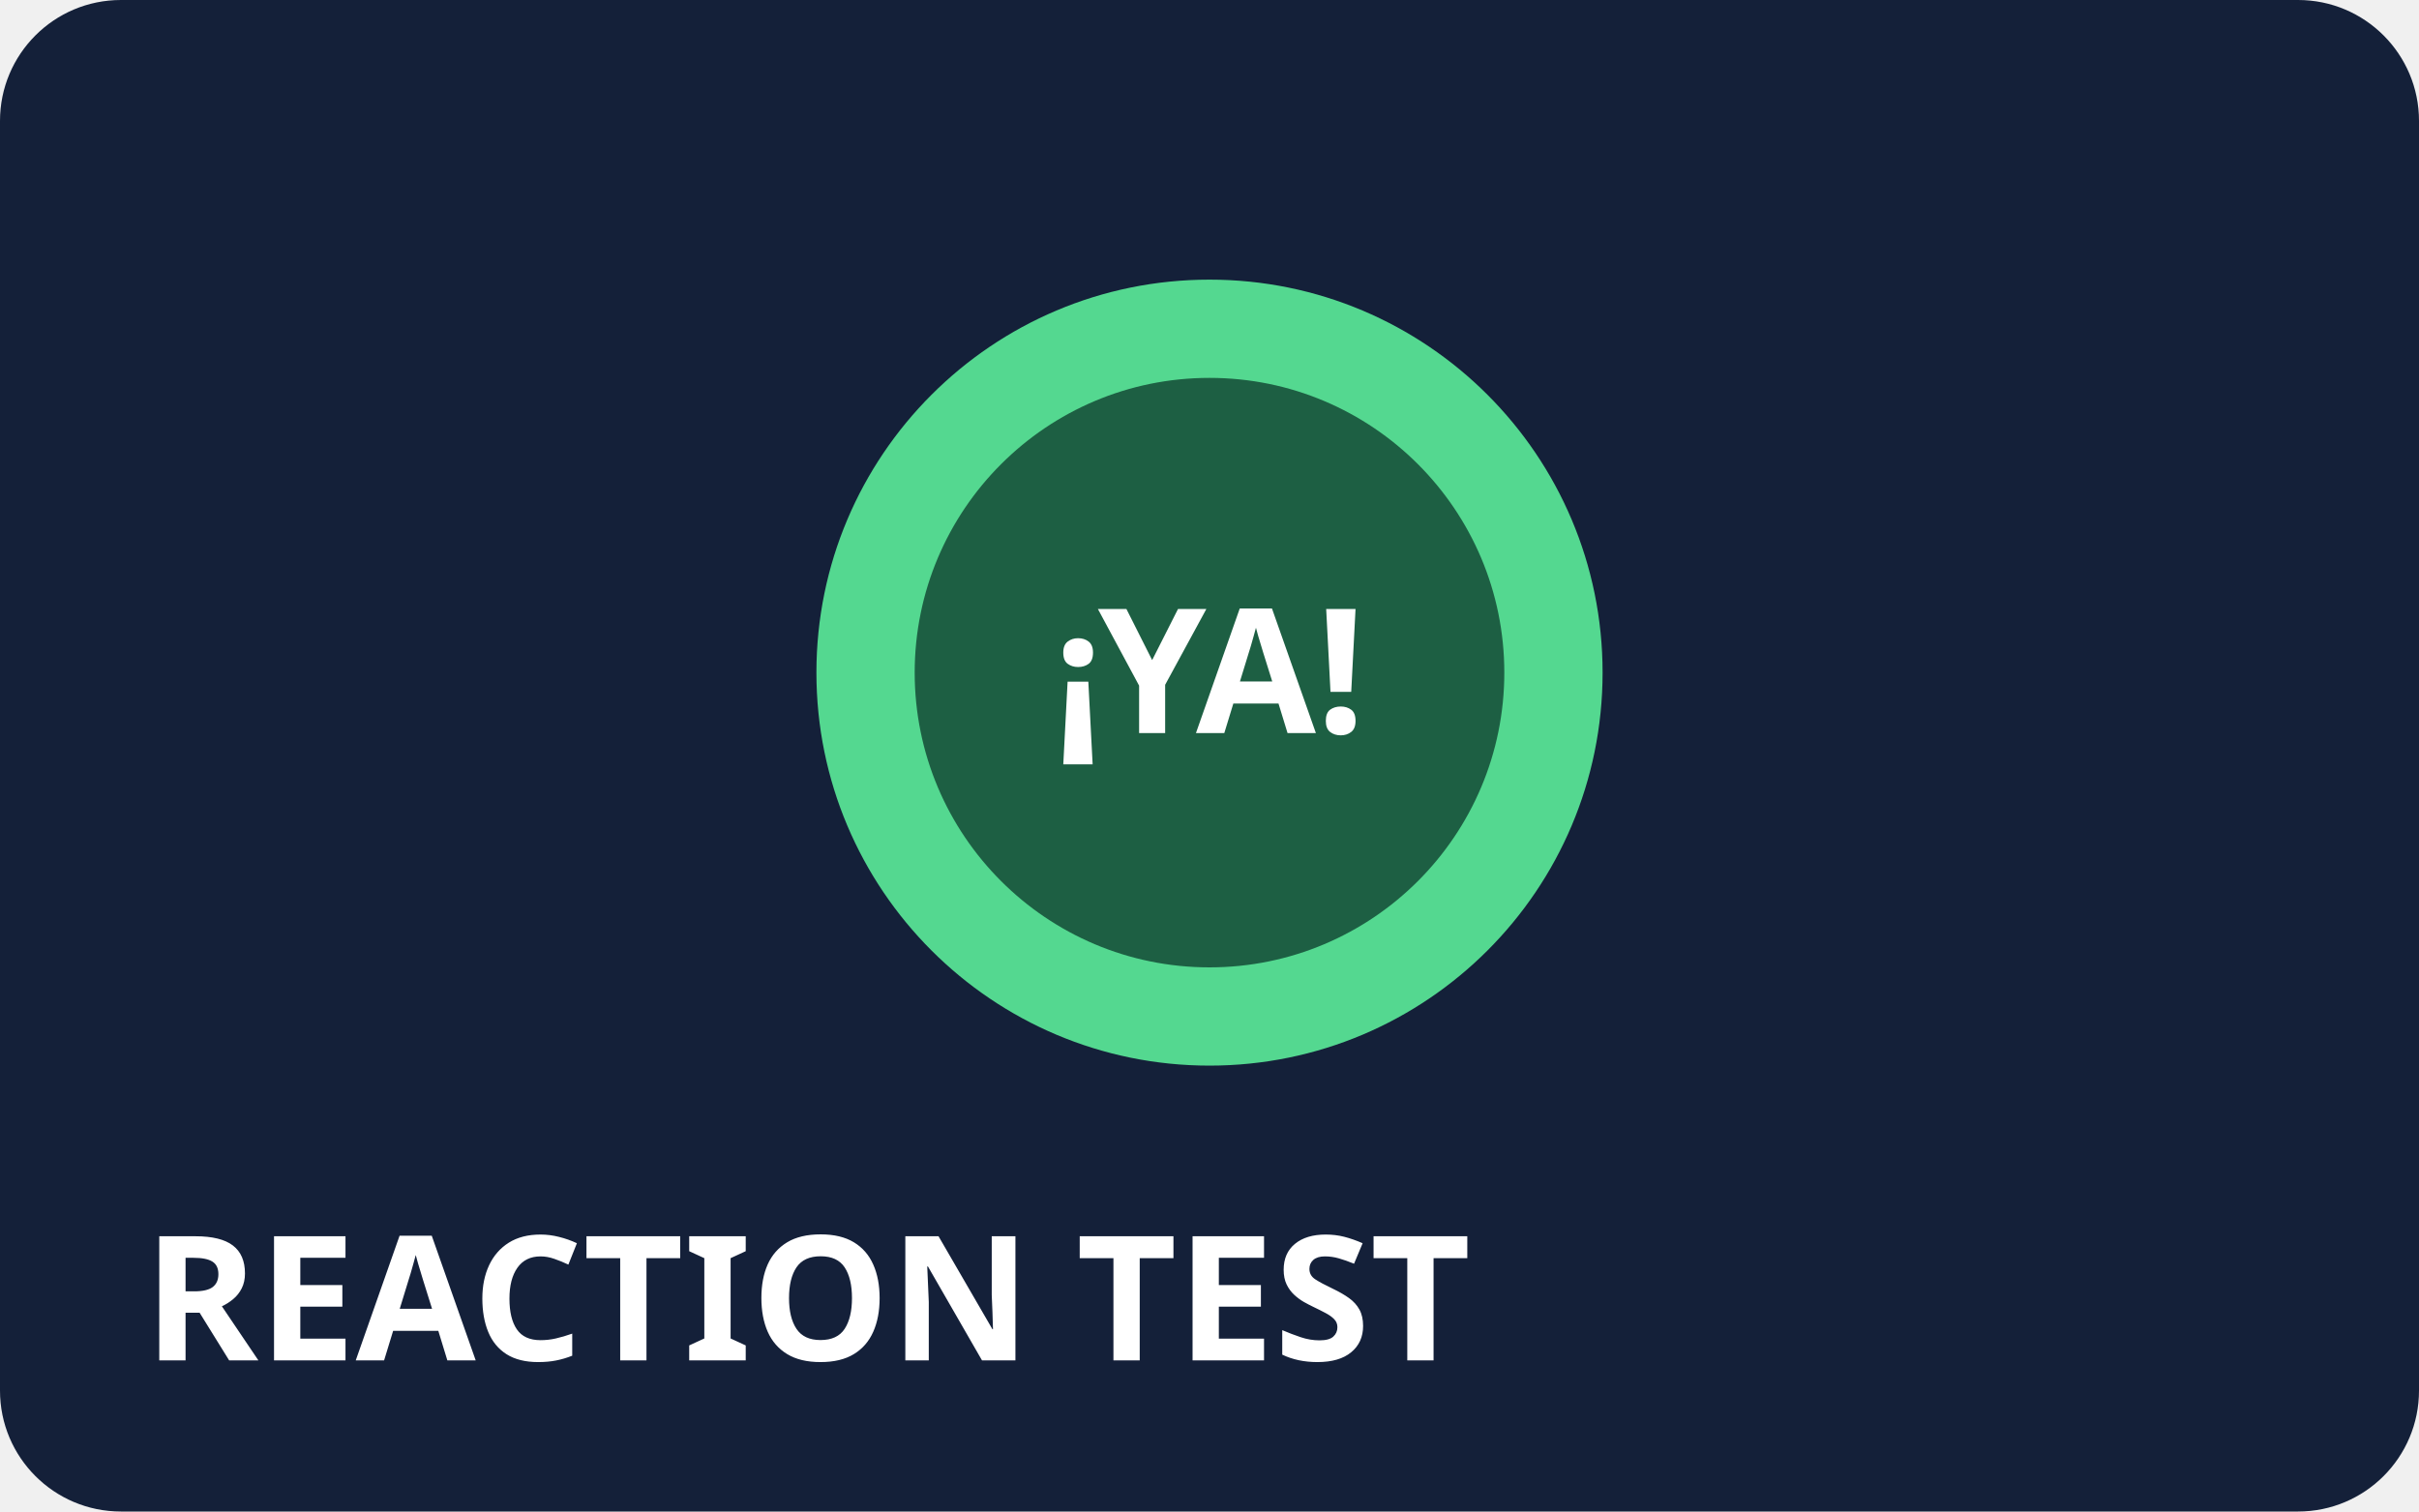
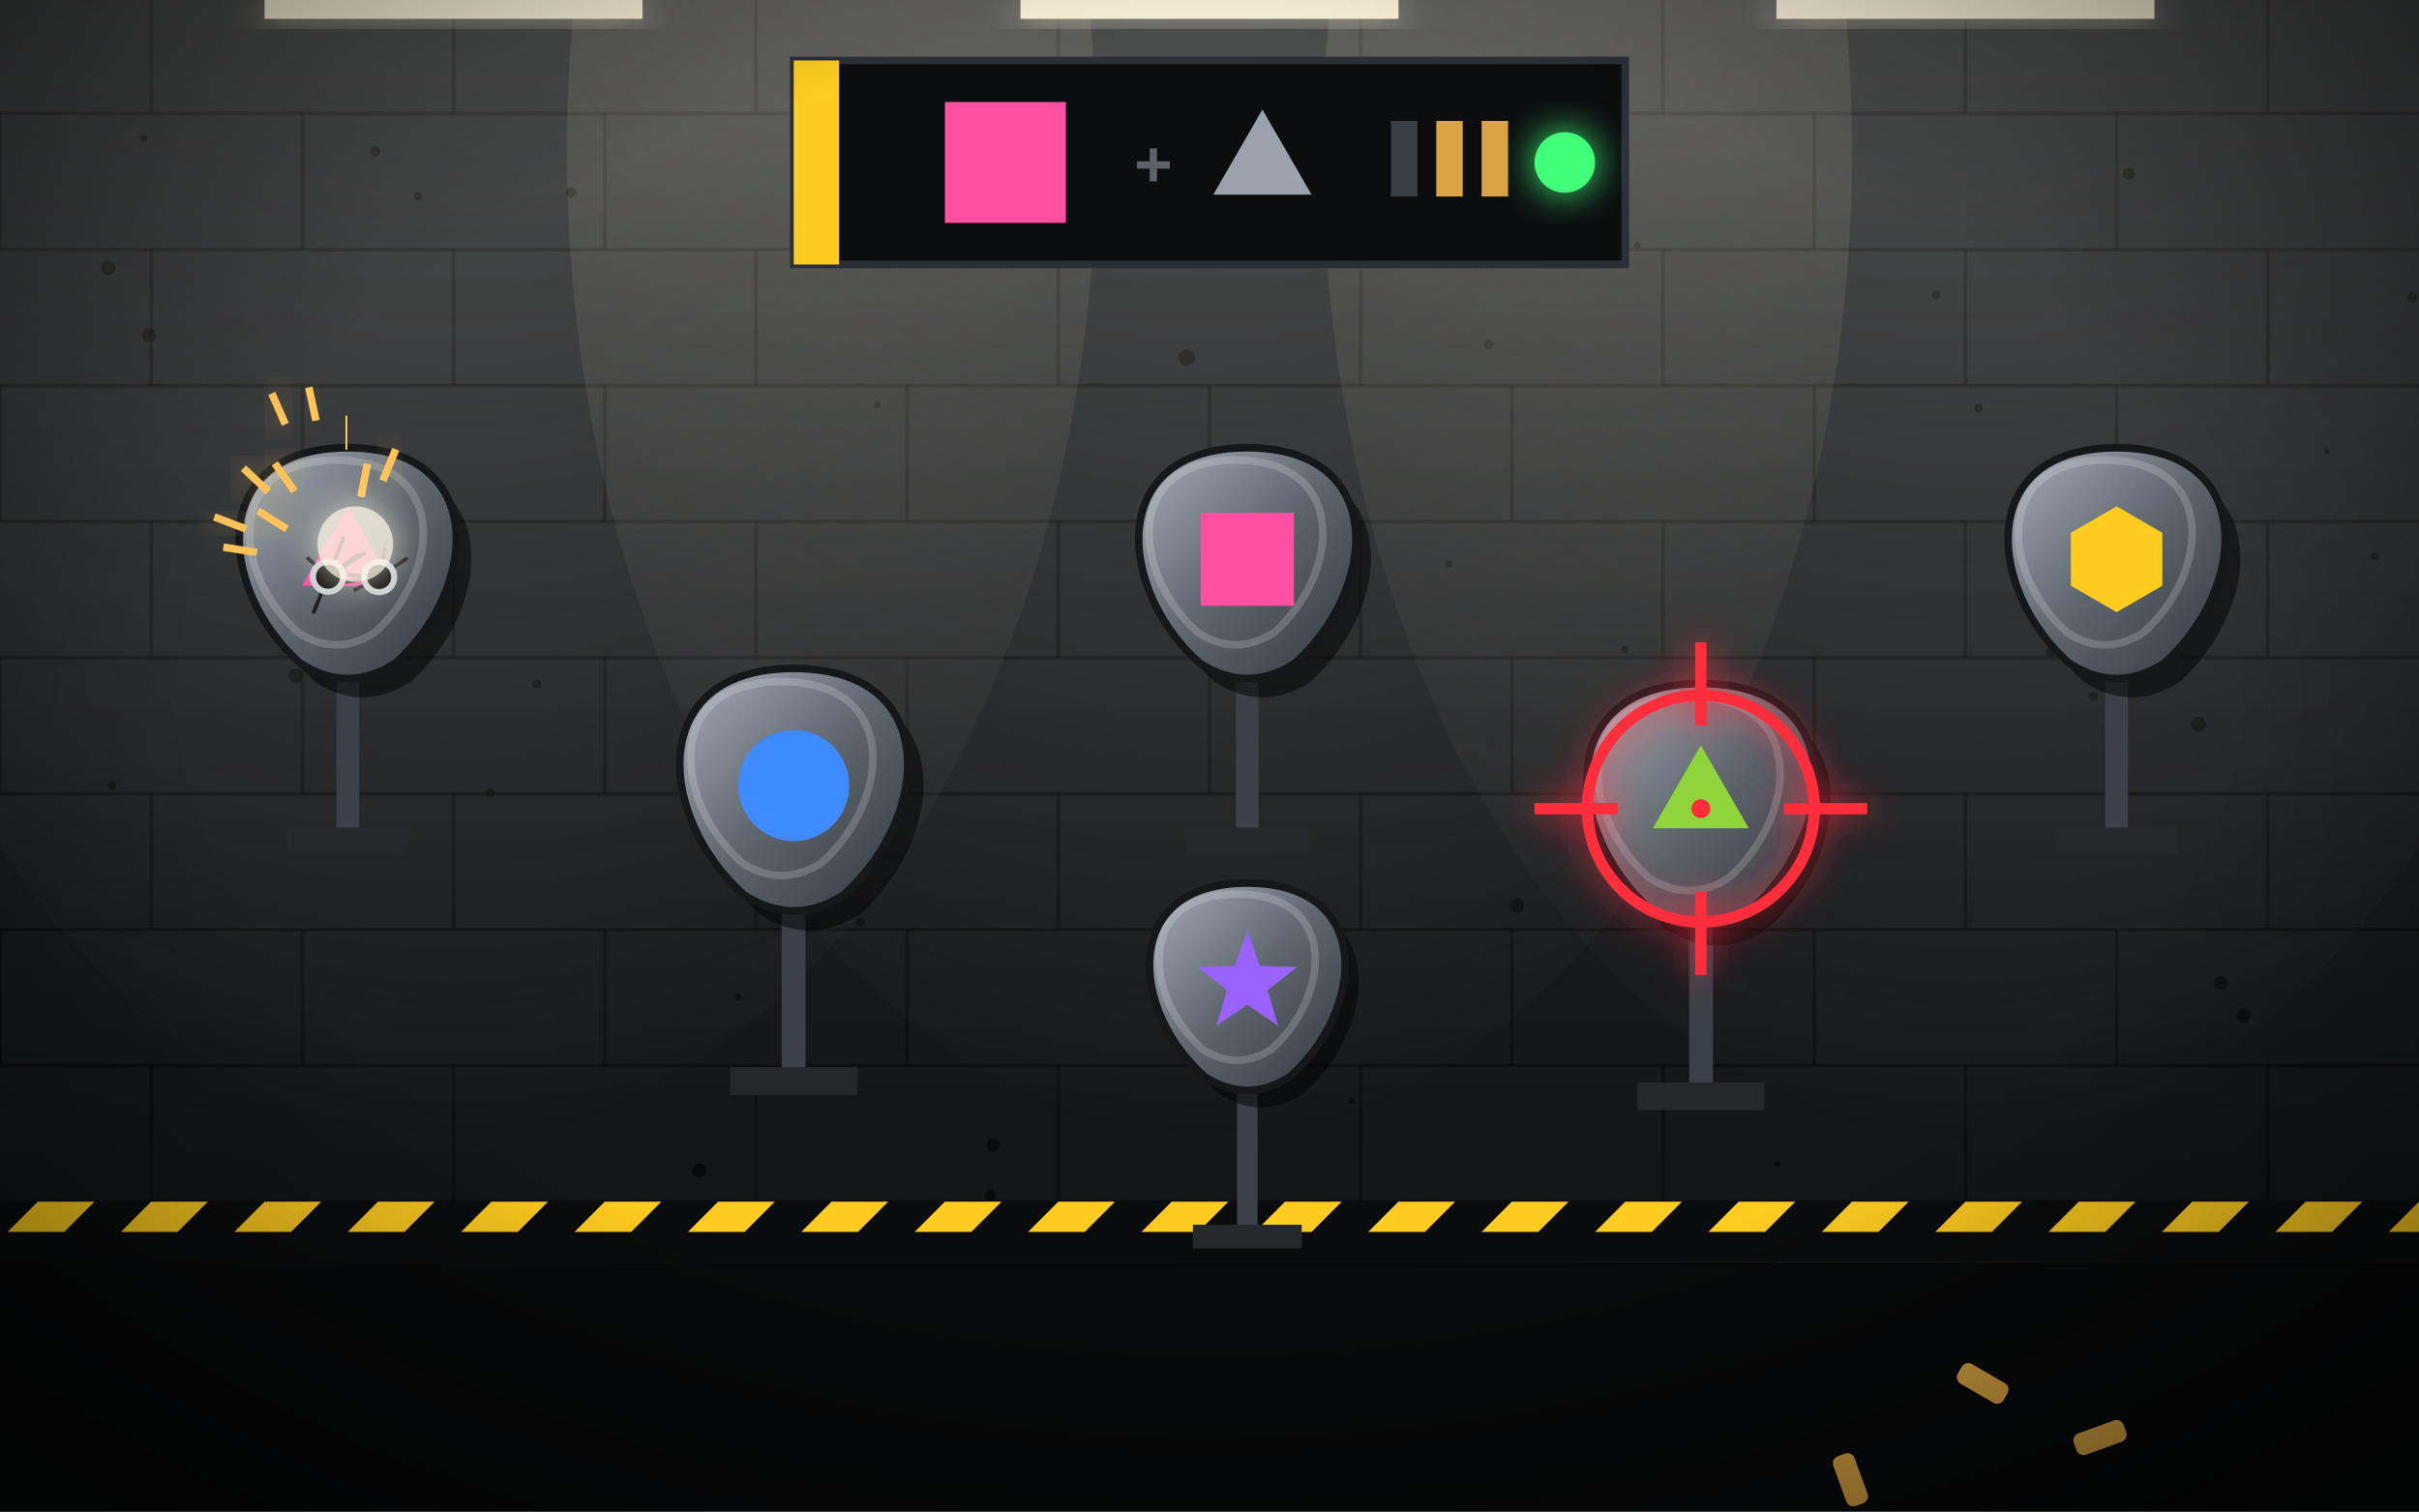
<svg xmlns="http://www.w3.org/2000/svg" viewBox="0 0 640 400">
-   <rect width="640" height="400" rx="32" fill="#142039" />
-   <circle cx="320" cy="178" r="104" fill="#54d890" />
-   <circle cx="320" cy="178" r="78" fill="#1d5f43" />
-   <text x="320" y="194" text-anchor="middle" fill="#fff" font-size="46" font-family="system-ui" font-weight="900">¡YA!</text>
-   <text x="38" y="360" fill="#fff" font-size="46" font-family="system-ui" font-weight="900">REACTION TEST</text>
+   <defs>
+     <radialGradient id="bg" cx="50%" cy="38%" r="78%">
+       <stop offset="0" stop-color="#1d2c5e" />
+       <stop offset=".55" stop-color="#0c1533" />
+       <stop offset="1" stop-color="#04070f" />
+     </radialGradient>
+     <radialGradient id="neb1" cx="50%" cy="50%" r="50%">
+       <stop offset="0" stop-color="#ff2d3c" stop-opacity=".55" />
+       <stop offset="1" stop-color="#ff2d3c" stop-opacity="0" />
+     </radialGradient>
+     <radialGradient id="neb2" cx="50%" cy="50%" r="50%">
+       <stop offset="0" stop-color="#ffcc1f" stop-opacity=".45" />
+       <stop offset="1" stop-color="#ffcc1f" stop-opacity="0" />
+     </radialGradient>
+     <radialGradient id="floorglow" cx="50%" cy="50%" r="50%">
+       <stop offset="0" stop-color="#ff2d3c" stop-opacity=".6" />
+       <stop offset="1" stop-color="#ff2d3c" stop-opacity="0" />
+     </radialGradient>
+     <linearGradient id="flo" x1="0" y1="0" x2="0" y2="1">
+       <stop offset="0" stop-color="#0d1530" />
+       <stop offset="1" stop-color="#03050b" />
+     </linearGradient>
+     <radialGradient id="vig" cx="50%" cy="45%" r="72%">
+       <stop offset=".58" stop-color="#000" stop-opacity="0" />
+       <stop offset="1" stop-color="#000" stop-opacity=".6" />
+     </radialGradient>
+     <linearGradient id="chrome" x1="0" y1="0" x2="0" y2="1">
+       <stop offset="0" stop-color="#f6fbff" />
+       <stop offset=".45" stop-color="#9fb0c4" />
+       <stop offset=".55" stop-color="#5d6c80" />
+       <stop offset="1" stop-color="#cfdbe8" />
+     </linearGradient>
+     <linearGradient id="gold" x1="0" y1="0" x2="0" y2="1">
+       <stop offset="0" stop-color="#fff3b0" />
+       <stop offset=".5" stop-color="#ffb81f" />
+       <stop offset="1" stop-color="#b86a00" />
+     </linearGradient>
+     <filter id="glow" x="-50%" y="-50%" width="200%" height="200%">
+       <feGaussianBlur stdDeviation="5" result="b" />
+       <feMerge>
+         <feMergeNode in="b" />
+         <feMergeNode in="SourceGraphic" />
+       </feMerge>
+     </filter>
+     <filter id="soft" x="-50%" y="-50%" width="200%" height="200%">
+       <feGaussianBlur stdDeviation="10" />
+     </filter>
+     <filter id="blur2" x="-50%" y="-50%" width="200%" height="200%">
+       <feGaussianBlur stdDeviation="2" />
+     </filter>
+     <filter id="bokeh" x="-50%" y="-50%" width="200%" height="200%">
+       <feGaussianBlur stdDeviation="4" />
+     </filter>
+     <filter id="ray" x="-20%" y="-20%" width="140%" height="140%">
+       <feGaussianBlur stdDeviation="14" />
+     </filter>
+     <filter id="shadow" x="-30%" y="-30%" width="160%" height="160%">
+       <feDropShadow dx="0" dy="9" stdDeviation="9" flood-color="#000" flood-opacity=".6" />
+     </filter>
+   </defs>
+   <rect width="640" height="400" fill="url(#bg)" />
+   <ellipse cx="160" cy="120" rx="240" ry="160" fill="url(#neb1)" />
+   <ellipse cx="510" cy="260" rx="240" ry="170" fill="url(#neb2)" />
+   <circle cx="116.0" cy="264.6" r="0.9" fill="#e8f1ff" opacity="0.41" />
+   <circle cx="609.2" cy="251.3" r="0.7" fill="#e8f1ff" opacity="0.56" />
+   <circle cx="293.3" cy="105.8" r="0.9" fill="#e8f1ff" opacity="0.83" />
+   <circle cx="75.5" cy="208.8" r="0.7" fill="#e8f1ff" opacity="0.81" />
+   <circle cx="604.2" cy="93.8" r="0.7" fill="#e8f1ff" opacity="0.38" />
+   <circle cx="233.9" cy="203.1" r="1.1" fill="#e8f1ff" opacity="0.39" />
+   <circle cx="191.3" cy="2.7" r="1.1" fill="#e8f1ff" opacity="0.39" />
+   <circle cx="465.3" cy="215.2" r="1.5" fill="#e8f1ff" opacity="0.62" />
+   <circle cx="174.2" cy="107.8" r="0.9" fill="#e8f1ff" opacity="0.61" />
+   <circle cx="180.0" cy="227.2" r="1.5" fill="#e8f1ff" opacity="0.34" />
+   <circle cx="437.7" cy="252.4" r="0.7" fill="#e8f1ff" opacity="0.37" />
+   <circle cx="414.2" cy="322.7" r="0.7" fill="#e8f1ff" opacity="0.51" />
+   <circle cx="307.4" cy="40.5" r="0.7" fill="#e8f1ff" opacity="0.63" />
+   <circle cx="341.9" cy="135.9" r="1.5" fill="#e8f1ff" opacity="0.56" />
+   <circle cx="314.7" cy="191.0" r="1.1" fill="#e8f1ff" opacity="0.30" />
+   <circle cx="414.9" cy="217.4" r="0.7" fill="#e8f1ff" opacity="0.86" />
+   <circle cx="501.5" cy="157.3" r="1.5" fill="#e8f1ff" opacity="0.78" />
+   <circle cx="436.2" cy="210.7" r="0.7" fill="#e8f1ff" opacity="0.75" />
+   <circle cx="542.4" cy="34.9" r="1.1" fill="#e8f1ff" opacity="0.78" />
+   <circle cx="116.1" cy="166.5" r="0.9" fill="#e8f1ff" opacity="0.71" />
+   <circle cx="435.2" cy="144.2" r="0.9" fill="#e8f1ff" opacity="0.47" />
+   <circle cx="541.5" cy="120.6" r="0.7" fill="#e8f1ff" opacity="0.53" />
+   <circle cx="447.2" cy="345.4" r="1.5" fill="#e8f1ff" opacity="0.53" />
+   <circle cx="491.8" cy="246.2" r="1.1" fill="#e8f1ff" opacity="0.25" />
+   <circle cx="356.0" cy="331.0" r="1.5" fill="#e8f1ff" opacity="0.32" />
+   <circle cx="491.9" cy="308.1" r="1.1" fill="#e8f1ff" opacity="0.73" />
+   <circle cx="307.0" cy="223.3" r="1.1" fill="#e8f1ff" opacity="0.79" />
+   <circle cx="537.2" cy="316.9" r="0.7" fill="#e8f1ff" opacity="0.36" />
+   <circle cx="502.1" cy="383.1" r="0.9" fill="#e8f1ff" opacity="0.57" />
+   <circle cx="499.2" cy="37.5" r="0.9" fill="#e8f1ff" opacity="0.74" />
+   <circle cx="471.0" cy="389.1" r="1.5" fill="#e8f1ff" opacity="0.35" />
+   <circle cx="135.3" cy="378.4" r="0.7" fill="#e8f1ff" opacity="0.80" />
+   <circle cx="447.1" cy="318.6" r="0.7" fill="#e8f1ff" opacity="0.85" />
+   <circle cx="68.0" cy="149.6" r="0.9" fill="#e8f1ff" opacity="0.46" />
+   <circle cx="385.9" cy="374.7" r="0.7" fill="#e8f1ff" opacity="0.51" />
+   <circle cx="261.1" cy="205.1" r="1.5" fill="#e8f1ff" opacity="0.90" />
+   <circle cx="7.1" cy="370.2" r="0.5" fill="#e8f1ff" opacity="0.62" />
+   <circle cx="257.4" cy="35.9" r="0.9" fill="#e8f1ff" opacity="0.36" />
+   <circle cx="87.3" cy="270.4" r="1.1" fill="#e8f1ff" opacity="0.31" />
+   <circle cx="484.3" cy="130.9" r="0.9" fill="#e8f1ff" opacity="0.76" />
+   <circle cx="356.9" cy="186.4" r="1.5" fill="#e8f1ff" opacity="0.31" />
+   <circle cx="453.8" cy="349.8" r="0.9" fill="#e8f1ff" opacity="0.36" />
+   <circle cx="624.6" cy="37.4" r="0.9" fill="#e8f1ff" opacity="0.81" />
+   <circle cx="592.1" cy="196.4" r="1.5" fill="#e8f1ff" opacity="0.75" />
+   <circle cx="549.8" cy="270.7" r="1.1" fill="#e8f1ff" opacity="0.74" />
+   <circle cx="325.7" cy="369.2" r="0.7" fill="#e8f1ff" opacity="0.68" />
+   <circle cx="130.4" cy="33.3" r="0.9" fill="#e8f1ff" opacity="0.71" />
+   <circle cx="369.5" cy="112.2" r="0.7" fill="#e8f1ff" opacity="0.60" />
+   <circle cx="456.3" cy="125.6" r="0.7" fill="#e8f1ff" opacity="0.40" />
+   <circle cx="454.3" cy="110.2" r="1.5" fill="#e8f1ff" opacity="0.53" />
+   <circle cx="591.9" cy="204.7" r="0.9" fill="#e8f1ff" opacity="0.52" />
+   <circle cx="570.5" cy="245.1" r="1.5" fill="#e8f1ff" opacity="0.43" />
+   <circle cx="39.1" cy="242.5" r="0.9" fill="#e8f1ff" opacity="0.58" />
+   <circle cx="391.7" cy="116.9" r="0.9" fill="#e8f1ff" opacity="0.71" />
+   <circle cx="395.7" cy="76.1" r="1.5" fill="#e8f1ff" opacity="0.62" />
+   <circle cx="138.2" cy="67.0" r="0.9" fill="#e8f1ff" opacity="0.90" />
+   <circle cx="151.1" cy="164.8" r="1.5" fill="#e8f1ff" opacity="0.81" />
+   <circle cx="18.7" cy="218.0" r="0.7" fill="#e8f1ff" opacity="0.55" />
+   <circle cx="470.5" cy="333.0" r="1.1" fill="#e8f1ff" opacity="0.39" />
+   <circle cx="486.3" cy="129.1" r="0.9" fill="#e8f1ff" opacity="0.53" />
+   <circle cx="85.0" cy="151.3" r="0.9" fill="#e8f1ff" opacity="0.73" />
+   <circle cx="447.1" cy="221.2" r="0.9" fill="#e8f1ff" opacity="0.83" />
+   <circle cx="238.7" cy="14.2" r="0.5" fill="#e8f1ff" opacity="0.65" />
+   <circle cx="584.4" cy="57.9" r="0.5" fill="#e8f1ff" opacity="0.31" />
+   <circle cx="612.8" cy="103.4" r="0.7" fill="#e8f1ff" opacity="0.56" />
+   <circle cx="566.7" cy="349.7" r="0.7" fill="#e8f1ff" opacity="0.47" />
+   <circle cx="9.1" cy="140.1" r="0.5" fill="#e8f1ff" opacity="0.85" />
+   <circle cx="134.2" cy="94.5" r="0.7" fill="#e8f1ff" opacity="0.65" />
+   <circle cx="220.8" cy="252.4" r="0.5" fill="#e8f1ff" opacity="0.63" />
+   <circle cx="80.4" cy="324.5" r="0.9" fill="#e8f1ff" opacity="0.86" />
+   <defs>
+     <radialGradient id="pl" cx="35%" cy="30%" r="75%">
+       <stop offset="0" stop-color="#f3e2c0" />
+       <stop offset=".45" stop-color="#b08a5a" />
+       <stop offset="1" stop-color="#2a1d14" />
+     </radialGradient>
+     <linearGradient id="plr" x1="0" y1="0" x2="1" y2="0">
+       <stop offset="0" stop-color="#ff2d3c" stop-opacity="0" />
+       <stop offset=".5" stop-color="#f6e6c4" stop-opacity=".8" />
+       <stop offset="1" stop-color="#ff2d3c" stop-opacity="0" />
+     </linearGradient>
+   </defs>
+   <g opacity=".55">
+     <ellipse cx="92.6" cy="62.4" rx="159.6" ry="28.9" fill="none" stroke="url(#plr)" stroke-width="9" transform="rotate(-14 92.6 62.4)" />
+     <circle cx="92.6" cy="62.4" r="76.0" fill="url(#pl)" />
+     <path d="M-66.9,62.4 A159.6,28.9 0 0 0 252.2,62.4" fill="none" stroke="url(#plr)" stroke-width="9" transform="rotate(-14 92.6 62.4)" />
+   </g>
+   <circle cx="28.5" cy="166.0" r="23.5" fill="#ff2d3c" opacity="0.07" filter="url(#bokeh)" />
+   <circle cx="171.7" cy="60.8" r="15.4" fill="#ffffff" opacity="0.14" filter="url(#bokeh)" />
+   <circle cx="597.9" cy="87.5" r="32.8" fill="#ffcc1f" opacity="0.10" filter="url(#bokeh)" />
+   <circle cx="341.7" cy="217.0" r="32.5" fill="#ffcc1f" opacity="0.08" filter="url(#bokeh)" />
+   <circle cx="57.5" cy="158.0" r="33.4" fill="#ff2d3c" opacity="0.12" filter="url(#bokeh)" />
+   <circle cx="113.3" cy="161.7" r="33.5" fill="#ffcc1f" opacity="0.15" filter="url(#bokeh)" />
+   <circle cx="73.9" cy="40.5" r="24.8" fill="#ffcc1f" opacity="0.11" filter="url(#bokeh)" />
+   <circle cx="38.3" cy="189.5" r="14.9" fill="#ffcc1f" opacity="0.15" filter="url(#bokeh)" />
+   <circle cx="126.3" cy="175.2" r="10.8" fill="#ffcc1f" opacity="0.09" filter="url(#bokeh)" />
+   <defs>
+     <linearGradient id="steel" x1="0" y1="0" x2="1" y2="1">
+       <stop offset="0" stop-color="#a7b0b8" />
+       <stop offset=".5" stop-color="#5d656d" />
+       <stop offset="1" stop-color="#33393f" />
+     </linearGradient>
+     <linearGradient id="wall" x1="0" y1="0" x2="0" y2="1">
+       <stop offset="0" stop-color="#262a30" />
+       <stop offset="1" stop-color="#121417" />
+     </linearGradient>
+     <radialGradient id="pool" cx="50%" cy="0%" r="100%">
+       <stop offset="0" stop-color="#fff4d6" stop-opacity=".32" />
+       <stop offset="1" stop-color="#fff4d6" stop-opacity="0" />
+     </radialGradient>
+   </defs>
+   <rect x="0" y="0" width="640" height="330" fill="url(#wall)" />
+   <line x1="0" y1="30" x2="640" y2="30" stroke="#000" stroke-opacity=".4" />
+   <line x1="40" y1="-6" x2="40" y2="30" stroke="#000" stroke-opacity=".35" />
+   <line x1="120" y1="-6" x2="120" y2="30" stroke="#000" stroke-opacity=".35" />
+   <line x1="200" y1="-6" x2="200" y2="30" stroke="#000" stroke-opacity=".35" />
+   <line x1="280" y1="-6" x2="280" y2="30" stroke="#000" stroke-opacity=".35" />
+   <line x1="360" y1="-6" x2="360" y2="30" stroke="#000" stroke-opacity=".35" />
+   <line x1="440" y1="-6" x2="440" y2="30" stroke="#000" stroke-opacity=".35" />
+   <line x1="520" y1="-6" x2="520" y2="30" stroke="#000" stroke-opacity=".35" />
+   <line x1="600" y1="-6" x2="600" y2="30" stroke="#000" stroke-opacity=".35" />
+   <line x1="0" y1="66" x2="640" y2="66" stroke="#000" stroke-opacity=".4" />
+   <line x1="0" y1="30" x2="0" y2="66" stroke="#000" stroke-opacity=".35" />
+   <line x1="80" y1="30" x2="80" y2="66" stroke="#000" stroke-opacity=".35" />
+   <line x1="160" y1="30" x2="160" y2="66" stroke="#000" stroke-opacity=".35" />
+   <line x1="240" y1="30" x2="240" y2="66" stroke="#000" stroke-opacity=".35" />
+   <line x1="320" y1="30" x2="320" y2="66" stroke="#000" stroke-opacity=".35" />
+   <line x1="400" y1="30" x2="400" y2="66" stroke="#000" stroke-opacity=".35" />
+   <line x1="480" y1="30" x2="480" y2="66" stroke="#000" stroke-opacity=".35" />
+   <line x1="560" y1="30" x2="560" y2="66" stroke="#000" stroke-opacity=".35" />
+   <line x1="0" y1="102" x2="640" y2="102" stroke="#000" stroke-opacity=".4" />
+   <line x1="40" y1="66" x2="40" y2="102" stroke="#000" stroke-opacity=".35" />
+   <line x1="120" y1="66" x2="120" y2="102" stroke="#000" stroke-opacity=".35" />
+   <line x1="200" y1="66" x2="200" y2="102" stroke="#000" stroke-opacity=".35" />
+   <line x1="280" y1="66" x2="280" y2="102" stroke="#000" stroke-opacity=".35" />
+   <line x1="360" y1="66" x2="360" y2="102" stroke="#000" stroke-opacity=".35" />
+   <line x1="440" y1="66" x2="440" y2="102" stroke="#000" stroke-opacity=".35" />
+   <line x1="520" y1="66" x2="520" y2="102" stroke="#000" stroke-opacity=".35" />
+   <line x1="600" y1="66" x2="600" y2="102" stroke="#000" stroke-opacity=".35" />
+   <line x1="0" y1="138" x2="640" y2="138" stroke="#000" stroke-opacity=".4" />
+   <line x1="0" y1="102" x2="0" y2="138" stroke="#000" stroke-opacity=".35" />
+   <line x1="80" y1="102" x2="80" y2="138" stroke="#000" stroke-opacity=".35" />
+   <line x1="160" y1="102" x2="160" y2="138" stroke="#000" stroke-opacity=".35" />
+   <line x1="240" y1="102" x2="240" y2="138" stroke="#000" stroke-opacity=".35" />
+   <line x1="320" y1="102" x2="320" y2="138" stroke="#000" stroke-opacity=".35" />
+   <line x1="400" y1="102" x2="400" y2="138" stroke="#000" stroke-opacity=".35" />
+   <line x1="480" y1="102" x2="480" y2="138" stroke="#000" stroke-opacity=".35" />
+   <line x1="560" y1="102" x2="560" y2="138" stroke="#000" stroke-opacity=".35" />
+   <line x1="0" y1="174" x2="640" y2="174" stroke="#000" stroke-opacity=".4" />
+   <line x1="40" y1="138" x2="40" y2="174" stroke="#000" stroke-opacity=".35" />
+   <line x1="120" y1="138" x2="120" y2="174" stroke="#000" stroke-opacity=".35" />
+   <line x1="200" y1="138" x2="200" y2="174" stroke="#000" stroke-opacity=".35" />
+   <line x1="280" y1="138" x2="280" y2="174" stroke="#000" stroke-opacity=".35" />
+   <line x1="360" y1="138" x2="360" y2="174" stroke="#000" stroke-opacity=".35" />
+   <line x1="440" y1="138" x2="440" y2="174" stroke="#000" stroke-opacity=".35" />
+   <line x1="520" y1="138" x2="520" y2="174" stroke="#000" stroke-opacity=".35" />
+   <line x1="600" y1="138" x2="600" y2="174" stroke="#000" stroke-opacity=".35" />
+   <line x1="0" y1="210" x2="640" y2="210" stroke="#000" stroke-opacity=".4" />
+   <line x1="0" y1="174" x2="0" y2="210" stroke="#000" stroke-opacity=".35" />
+   <line x1="80" y1="174" x2="80" y2="210" stroke="#000" stroke-opacity=".35" />
+   <line x1="160" y1="174" x2="160" y2="210" stroke="#000" stroke-opacity=".35" />
+   <line x1="240" y1="174" x2="240" y2="210" stroke="#000" stroke-opacity=".35" />
+   <line x1="320" y1="174" x2="320" y2="210" stroke="#000" stroke-opacity=".35" />
+   <line x1="400" y1="174" x2="400" y2="210" stroke="#000" stroke-opacity=".35" />
+   <line x1="480" y1="174" x2="480" y2="210" stroke="#000" stroke-opacity=".35" />
+   <line x1="560" y1="174" x2="560" y2="210" stroke="#000" stroke-opacity=".35" />
+   <line x1="0" y1="246" x2="640" y2="246" stroke="#000" stroke-opacity=".4" />
+   <line x1="40" y1="210" x2="40" y2="246" stroke="#000" stroke-opacity=".35" />
+   <line x1="120" y1="210" x2="120" y2="246" stroke="#000" stroke-opacity=".35" />
+   <line x1="200" y1="210" x2="200" y2="246" stroke="#000" stroke-opacity=".35" />
+   <line x1="280" y1="210" x2="280" y2="246" stroke="#000" stroke-opacity=".35" />
+   <line x1="360" y1="210" x2="360" y2="246" stroke="#000" stroke-opacity=".35" />
+   <line x1="440" y1="210" x2="440" y2="246" stroke="#000" stroke-opacity=".35" />
+   <line x1="520" y1="210" x2="520" y2="246" stroke="#000" stroke-opacity=".35" />
+   <line x1="600" y1="210" x2="600" y2="246" stroke="#000" stroke-opacity=".35" />
+   <line x1="0" y1="282" x2="640" y2="282" stroke="#000" stroke-opacity=".4" />
+   <line x1="0" y1="246" x2="0" y2="282" stroke="#000" stroke-opacity=".35" />
+   <line x1="80" y1="246" x2="80" y2="282" stroke="#000" stroke-opacity=".35" />
+   <line x1="160" y1="246" x2="160" y2="282" stroke="#000" stroke-opacity=".35" />
+   <line x1="240" y1="246" x2="240" y2="282" stroke="#000" stroke-opacity=".35" />
+   <line x1="320" y1="246" x2="320" y2="282" stroke="#000" stroke-opacity=".35" />
+   <line x1="400" y1="246" x2="400" y2="282" stroke="#000" stroke-opacity=".35" />
+   <line x1="480" y1="246" x2="480" y2="282" stroke="#000" stroke-opacity=".35" />
+   <line x1="560" y1="246" x2="560" y2="282" stroke="#000" stroke-opacity=".35" />
+   <line x1="0" y1="318" x2="640" y2="318" stroke="#000" stroke-opacity=".4" />
+   <line x1="40" y1="282" x2="40" y2="318" stroke="#000" stroke-opacity=".35" />
+   <line x1="120" y1="282" x2="120" y2="318" stroke="#000" stroke-opacity=".35" />
+   <line x1="200" y1="282" x2="200" y2="318" stroke="#000" stroke-opacity=".35" />
+   <line x1="280" y1="282" x2="280" y2="318" stroke="#000" stroke-opacity=".35" />
+   <line x1="360" y1="282" x2="360" y2="318" stroke="#000" stroke-opacity=".35" />
+   <line x1="440" y1="282" x2="440" y2="318" stroke="#000" stroke-opacity=".35" />
+   <line x1="520" y1="282" x2="520" y2="318" stroke="#000" stroke-opacity=".35" />
+   <line x1="600" y1="282" x2="600" y2="318" stroke="#000" stroke-opacity=".35" />
+   <circle cx="151.1" cy="50.9" r="1.4" fill="#000" opacity=".5" />
+   <circle cx="99.2" cy="40.0" r="1.4" fill="#000" opacity=".5" />
+   <circle cx="587.5" cy="260.1" r="1.9" fill="#000" opacity=".5" />
+   <circle cx="142.0" cy="181.0" r="1.2" fill="#000" opacity=".5" />
+   <circle cx="110.5" cy="51.9" r="1.1" fill="#000" opacity=".5" />
+   <circle cx="593.6" cy="268.7" r="1.9" fill="#000" opacity=".5" />
+   <circle cx="512.3" cy="78.0" r="1.2" fill="#000" opacity=".5" />
+   <circle cx="401.3" cy="239.6" r="2.0" fill="#000" opacity=".5" />
+   <circle cx="563.2" cy="46.0" r="1.6" fill="#000" opacity=".5" />
+   <circle cx="429.9" cy="171.8" r="1.0" fill="#000" opacity=".5" />
+   <circle cx="303.1" cy="46.8" r="2.1" fill="#000" opacity=".5" />
+   <circle cx="553.9" cy="184.3" r="1.2" fill="#000" opacity=".5" />
+   <circle cx="581.7" cy="191.7" r="2.0" fill="#000" opacity=".5" />
+   <circle cx="542.7" cy="172.5" r="1.4" fill="#000" opacity=".5" />
+   <circle cx="383.3" cy="149.3" r="1.0" fill="#000" opacity=".5" />
+   <circle cx="195.3" cy="263.8" r="0.9" fill="#000" opacity=".5" />
+   <circle cx="29.6" cy="207.9" r="1.2" fill="#000" opacity=".5" />
+   <circle cx="342.2" cy="161.4" r="1.3" fill="#000" opacity=".5" />
+   <circle cx="638.3" cy="78.7" r="1.4" fill="#000" opacity=".5" />
+   <circle cx="129.7" cy="209.8" r="1.2" fill="#000" opacity=".5" />
+   <circle cx="227.7" cy="244.1" r="1.2" fill="#000" opacity=".5" />
+   <circle cx="357.5" cy="291.3" r="0.9" fill="#000" opacity=".5" />
+   <circle cx="39.4" cy="88.7" r="1.9" fill="#000" opacity=".5" />
+   <circle cx="393.9" cy="91.2" r="1.3" fill="#000" opacity=".5" />
+   <circle cx="113.6" cy="157.7" r="0.9" fill="#000" opacity=".5" />
+   <circle cx="446.3" cy="288.8" r="2.1" fill="#000" opacity=".5" />
+   <circle cx="470.3" cy="308.0" r="0.8" fill="#000" opacity=".5" />
+   <circle cx="185.0" cy="309.8" r="1.9" fill="#000" opacity=".5" />
+   <circle cx="262.7" cy="303.0" r="1.7" fill="#000" opacity=".5" />
+   <circle cx="523.5" cy="108.0" r="1.1" fill="#000" opacity=".5" />
+   <circle cx="284.3" cy="60.9" r="1.3" fill="#000" opacity=".5" />
+   <circle cx="615.6" cy="119.4" r="0.8" fill="#000" opacity=".5" />
+   <circle cx="28.7" cy="70.9" r="1.9" fill="#000" opacity=".5" />
+   <circle cx="232.1" cy="107.1" r="0.9" fill="#000" opacity=".5" />
+   <circle cx="628.3" cy="147.2" r="1.1" fill="#000" opacity=".5" />
+   <circle cx="38.0" cy="36.6" r="1.0" fill="#000" opacity=".5" />
+   <circle cx="433.2" cy="64.9" r="0.9" fill="#000" opacity=".5" />
+   <circle cx="314.0" cy="94.7" r="2.2" fill="#000" opacity=".5" />
+   <circle cx="78.3" cy="178.8" r="1.9" fill="#000" opacity=".5" />
+   <circle cx="262.0" cy="316.3" r="1.5" fill="#000" opacity=".5" />
+   <rect x="70" y="0" width="100" height="5" fill="#fff6de" filter="url(#glow)" />
+   <ellipse cx="120" cy="40" rx="170" ry="260" fill="url(#pool)" />
+   <rect x="270" y="0" width="100" height="5" fill="#fff6de" filter="url(#glow)" />
+   <ellipse cx="320" cy="40" rx="170" ry="260" fill="url(#pool)" />
+   <rect x="470" y="0" width="100" height="5" fill="#fff6de" filter="url(#glow)" />
+   <ellipse cx="520" cy="40" rx="170" ry="260" fill="url(#pool)" />
+   <rect x="0" y="318" width="640" height="16" fill="#0a0b0c" />
+   <polygon points="-20,318 -5,318 -13,326 -28,326" fill="#ffcc1f" />
+   <polygon points="10,318 25,318 17,326 2,326" fill="#ffcc1f" />
+   <polygon points="40,318 55,318 47,326 32,326" fill="#ffcc1f" />
+   <polygon points="70,318 85,318 77,326 62,326" fill="#ffcc1f" />
+   <polygon points="100,318 115,318 107,326 92,326" fill="#ffcc1f" />
+   <polygon points="130,318 145,318 137,326 122,326" fill="#ffcc1f" />
+   <polygon points="160,318 175,318 167,326 152,326" fill="#ffcc1f" />
+   <polygon points="190,318 205,318 197,326 182,326" fill="#ffcc1f" />
+   <polygon points="220,318 235,318 227,326 212,326" fill="#ffcc1f" />
+   <polygon points="250,318 265,318 257,326 242,326" fill="#ffcc1f" />
+   <polygon points="280,318 295,318 287,326 272,326" fill="#ffcc1f" />
+   <polygon points="310,318 325,318 317,326 302,326" fill="#ffcc1f" />
+   <polygon points="340,318 355,318 347,326 332,326" fill="#ffcc1f" />
+   <polygon points="370,318 385,318 377,326 362,326" fill="#ffcc1f" />
+   <polygon points="400,318 415,318 407,326 392,326" fill="#ffcc1f" />
+   <polygon points="430,318 445,318 437,326 422,326" fill="#ffcc1f" />
+   <polygon points="460,318 475,318 467,326 452,326" fill="#ffcc1f" />
+   <polygon points="490,318 505,318 497,326 482,326" fill="#ffcc1f" />
+   <polygon points="520,318 535,318 527,326 512,326" fill="#ffcc1f" />
+   <polygon points="550,318 565,318 557,326 542,326" fill="#ffcc1f" />
+   <polygon points="580,318 595,318 587,326 572,326" fill="#ffcc1f" />
+   <polygon points="610,318 625,318 617,326 602,326" fill="#ffcc1f" />
+   <polygon points="640,318 655,318 647,326 632,326" fill="#ffcc1f" />
+   <rect x="0" y="334" width="640" height="66" fill="#08090a" />
+   <rect x="210" y="16" width="220" height="54" fill="#0b0d0f" stroke="#2b3038" stroke-width="2" />
+   <rect x="210" y="16" width="12" height="54" fill="#ffcc1f" />
+   <rect x="250" y="27" width="32" height="32" fill="#ff4fa0" />
+   <text x="300" y="50" font-family="system-ui" font-size="18" font-weight="900" fill="#5a636c">+</text>
+   <g fill="#9aa3ab">
+     <polygon points="334.0,29.0 347.0,51.5 321.0,51.5" />
+   </g>
+   <rect x="368" y="32" width="7" height="20" fill="#3a3f45" />
+   <rect x="380" y="32" width="7" height="20" fill="#d9a441" />
+   <rect x="392" y="32" width="7" height="20" fill="#d9a441" />
+   <circle cx="414" cy="43" r="8" fill="#43ff7a" filter="url(#glow)" />
+   <rect x="89.0" y="177.0" width="6.0" height="44.0" fill="#3b4148" />
+   <rect x="76.0" y="219.0" width="32.0" height="7.0" fill="#24282d" />
+   <path d="M96.0,123.5 C133.5,123.5 130.5,161.0 108.6,180.5 Q96.0,188.6 83.4,180.5 C61.5,161.0 58.5,123.5 96.0,123.5Z" fill="#000" opacity=".5" />
+   <path d="M92.0,118.5 C129.5,118.5 126.5,156.0 104.6,175.5 Q92.0,183.6 79.4,175.5 C57.5,156.0 54.5,118.5 92.0,118.5Z" fill="url(#steel)" stroke="#15181b" stroke-width="2" />
+   <path d="M89.0,121.8 C119.0,121.8 116.6,151.8 99.1,167.4 Q89.0,173.9 78.9,167.4 C61.4,151.8 59.0,121.8 89.0,121.8Z" fill="none" stroke="#fff" stroke-opacity=".18" stroke-width="2" />
+   <g fill="#ff4fa0">
+     <polygon points="92.0,134.0 104.1,155.0 79.9,155.0" />
+   </g>
+   <line x1="100.3" y1="152.7" x2="93.6" y2="156.3" stroke="#0a0a0a" stroke-width="1" opacity=".8" />
+   <line x1="100.3" y1="152.7" x2="91.9" y2="152.1" stroke="#0a0a0a" stroke-width="1" opacity=".8" />
+   <line x1="100.3" y1="152.7" x2="101.9" y2="145.0" stroke="#0a0a0a" stroke-width="1" opacity=".8" />
+   <line x1="100.3" y1="152.7" x2="90.9" y2="154.1" stroke="#0a0a0a" stroke-width="1" opacity=".8" />
+   <line x1="100.3" y1="152.7" x2="107.8" y2="147.7" stroke="#0a0a0a" stroke-width="1" opacity=".8" />
+   <circle cx="100.3" cy="152.7" r="4.8" fill="#c9ced3" />
+   <circle cx="100.3" cy="152.7" r="3.2" fill="#050505" />
+   <line x1="86.8" y1="152.6" x2="81.2" y2="147.5" stroke="#0a0a0a" stroke-width="1" opacity=".8" />
+   <line x1="86.8" y1="152.6" x2="96.8" y2="146.2" stroke="#0a0a0a" stroke-width="1" opacity=".8" />
+   <line x1="86.8" y1="152.6" x2="91.0" y2="142.0" stroke="#0a0a0a" stroke-width="1" opacity=".8" />
+   <line x1="86.8" y1="152.6" x2="82.9" y2="162.3" stroke="#0a0a0a" stroke-width="1" opacity=".8" />
+   <line x1="86.8" y1="152.6" x2="94.9" y2="146.6" stroke="#0a0a0a" stroke-width="1" opacity=".8" />
+   <circle cx="86.8" cy="152.6" r="4.8" fill="#c9ced3" />
+   <circle cx="86.8" cy="152.6" r="3.2" fill="#050505" />
+   <rect x="206.8" y="238.3" width="6.3" height="46.2" fill="#3b4148" />
+   <rect x="193.2" y="282.4" width="33.6" height="7.4" fill="#24282d" />
+   <path d="M214.2,182.2 C253.6,182.2 250.4,221.6 227.4,242.0 Q214.2,250.5 201.0,242.0 C178.0,221.6 174.8,182.2 214.2,182.2Z" fill="#000" opacity=".5" />
+   <path d="M210.0,176.9 C249.4,176.9 246.2,216.3 223.2,236.8 Q210.0,245.3 196.8,236.8 C173.8,216.3 170.6,176.9 210.0,176.9Z" fill="url(#steel)" stroke="#15181b" stroke-width="2" />
+   <path d="M206.8,180.4 C238.3,180.4 235.8,211.9 217.4,228.3 Q206.8,235.1 196.3,228.3 C177.9,211.9 175.3,180.4 206.8,180.4Z" fill="none" stroke="#fff" stroke-opacity=".18" stroke-width="2" />
+   <g fill="#3d8bff">
+     <circle cx="210" cy="207.9" r="14.7" />
+   </g>
+   <rect x="327.0" y="177.0" width="6.0" height="44.0" fill="#3b4148" />
+   <rect x="314.0" y="219.0" width="32.0" height="7.0" fill="#24282d" />
+   <path d="M334.0,123.5 C371.5,123.5 368.5,161.0 346.6,180.5 Q334.0,188.6 321.4,180.5 C299.5,161.0 296.5,123.5 334.0,123.5Z" fill="#000" opacity=".5" />
+   <path d="M330.0,118.5 C367.5,118.5 364.5,156.0 342.6,175.5 Q330.0,183.6 317.4,175.5 C295.5,156.0 292.5,118.5 330.0,118.5Z" fill="url(#steel)" stroke="#15181b" stroke-width="2" />
+   <path d="M327.0,121.8 C357.0,121.8 354.6,151.8 337.1,167.4 Q327.0,173.9 316.9,167.4 C299.4,151.8 297.0,121.8 327.0,121.8Z" fill="none" stroke="#fff" stroke-opacity=".18" stroke-width="2" />
+   <g fill="#ff4fa0">
+     <rect x="317.68" y="135.68" width="24.64" height="24.64" />
+   </g>
+   <rect x="446.9" y="242.3" width="6.3" height="46.2" fill="#3b4148" />
+   <rect x="433.2" y="286.4" width="33.6" height="7.4" fill="#24282d" />
+   <path d="M454.2,186.2 C493.6,186.2 490.4,225.6 467.4,246.0 Q454.2,254.5 441.0,246.0 C418.0,225.6 414.8,186.2 454.2,186.2Z" fill="#000" opacity=".5" />
+   <path d="M450.0,180.9 C489.4,180.9 486.2,220.3 463.2,240.8 Q450.0,249.3 436.8,240.8 C413.8,220.3 410.6,180.9 450.0,180.9Z" fill="url(#steel)" stroke="#15181b" stroke-width="2" />
+   <path d="M446.9,184.4 C478.4,184.4 475.8,215.9 457.4,232.3 Q446.9,239.1 436.3,232.3 C417.9,215.9 415.4,184.4 446.9,184.4Z" fill="none" stroke="#fff" stroke-opacity=".18" stroke-width="2" />
+   <g fill="#8fd43a">
+     <polygon points="450.0,197.2 462.7,219.2 437.3,219.2" />
+   </g>
+   <rect x="557.0" y="177.0" width="6.0" height="44.0" fill="#3b4148" />
+   <rect x="544.0" y="219.0" width="32.0" height="7.0" fill="#24282d" />
+   <path d="M564.0,123.5 C601.5,123.5 598.5,161.0 576.6,180.5 Q564.0,188.6 551.4,180.5 C529.5,161.0 526.5,123.5 564.0,123.5Z" fill="#000" opacity=".5" />
+   <path d="M560.0,118.5 C597.5,118.5 594.5,156.0 572.6,175.5 Q560.0,183.6 547.4,175.5 C525.5,156.0 522.5,118.5 560.0,118.5Z" fill="url(#steel)" stroke="#15181b" stroke-width="2" />
+   <path d="M557.0,121.8 C587.0,121.8 584.6,151.8 567.1,167.4 Q557.0,173.9 546.9,167.4 C529.4,151.8 527.0,121.8 557.0,121.8Z" fill="none" stroke="#fff" stroke-opacity=".18" stroke-width="2" />
+   <g fill="#ffcc1f">
+     <polygon points="560.0,134.0 572.1,141.0 572.1,155.0 560.0,162.0 547.9,155.0 547.9,141.0" />
+   </g>
+   <rect x="327.3" y="286.3" width="5.4" height="39.6" fill="#3b4148" />
+   <rect x="315.6" y="324.1" width="28.8" height="6.3" fill="#24282d" />
+   <path d="M333.6,238.2 C367.4,238.2 364.7,271.9 344.9,289.4 Q333.6,296.7 322.3,289.4 C302.6,271.9 299.9,238.2 333.6,238.2Z" fill="#000" opacity=".5" />
+   <path d="M330.0,233.7 C363.8,233.7 361.1,267.4 341.3,284.9 Q330.0,292.2 318.7,284.9 C298.9,267.4 296.2,233.7 330.0,233.7Z" fill="url(#steel)" stroke="#15181b" stroke-width="2" />
+   <path d="M327.3,236.6 C354.3,236.6 352.1,263.6 336.4,277.7 Q327.3,283.5 318.2,277.7 C302.5,263.6 300.3,236.6 327.3,236.6Z" fill="none" stroke="#fff" stroke-opacity=".18" stroke-width="2" />
+   <g fill="#9a63ff">
+     <polygon points="330.0,246.3 333.3,255.6 343.2,255.9 335.4,262.0 338.1,271.4 330.0,265.9 321.9,271.4 324.6,262.0 316.8,255.9 326.7,255.6" />
+   </g>
+   <line x1="68.0" y1="146.2" x2="59.1" y2="144.8" stroke="#ffc35a" stroke-width="2" filter="url(#glow)" />
+   <line x1="65.1" y1="140.0" x2="56.7" y2="136.8" stroke="#ffc35a" stroke-width="2" filter="url(#glow)" />
+   <line x1="75.9" y1="140.0" x2="68.3" y2="135.2" stroke="#ffc35a" stroke-width="2" filter="url(#glow)" />
+   <line x1="71.0" y1="130.1" x2="64.4" y2="123.9" stroke="#ffc35a" stroke-width="2" filter="url(#glow)" />
+   <line x1="77.9" y1="130.0" x2="72.7" y2="122.6" stroke="#ffc35a" stroke-width="2" filter="url(#glow)" />
+   <line x1="75.5" y1="112.3" x2="71.9" y2="104.1" stroke="#ffc35a" stroke-width="2" filter="url(#glow)" />
+   <line x1="83.6" y1="111.3" x2="81.7" y2="102.5" stroke="#ffc35a" stroke-width="2" filter="url(#glow)" />
+   <line x1="91.6" y1="119.0" x2="91.5" y2="110.0" stroke="#ffc35a" stroke-width="2" filter="url(#glow)" />
+   <line x1="95.5" y1="131.5" x2="97.2" y2="122.7" stroke="#ffc35a" stroke-width="2" filter="url(#glow)" />
+   <line x1="101.3" y1="127.2" x2="104.7" y2="118.9" stroke="#ffc35a" stroke-width="2" filter="url(#glow)" />
+   <circle cx="94" cy="144" r="10" fill="#fff8e6" opacity=".8" filter="url(#glow)" />
+   <g stroke="#ff2d3c" stroke-width="3" fill="none" filter="url(#glow)">
+     <circle cx="450" cy="214" r="30" />
+     <line x1="450" y1="170" x2="450" y2="192" />
+     <line x1="450" y1="236" x2="450" y2="258" />
+     <line x1="406" y1="214" x2="428" y2="214" />
+     <line x1="472" y1="214" x2="494" y2="214" />
+   </g>
+   <circle cx="450" cy="214" r="2.5" fill="#ff2d3c" />
+   <rect x="520" y="360" width="14" height="6" rx="2" fill="#d9a441" transform="rotate(30 520 360)" />
+   <rect x="548" y="380" width="14" height="6" rx="2" fill="#d9a441" transform="rotate(-20 548 380)" />
+   <rect x="490" y="384" width="14" height="6" rx="2" fill="#d9a441" transform="rotate(70 490 384)" />
+   <rect width="640" height="400" fill="url(#vig)" />
</svg>
